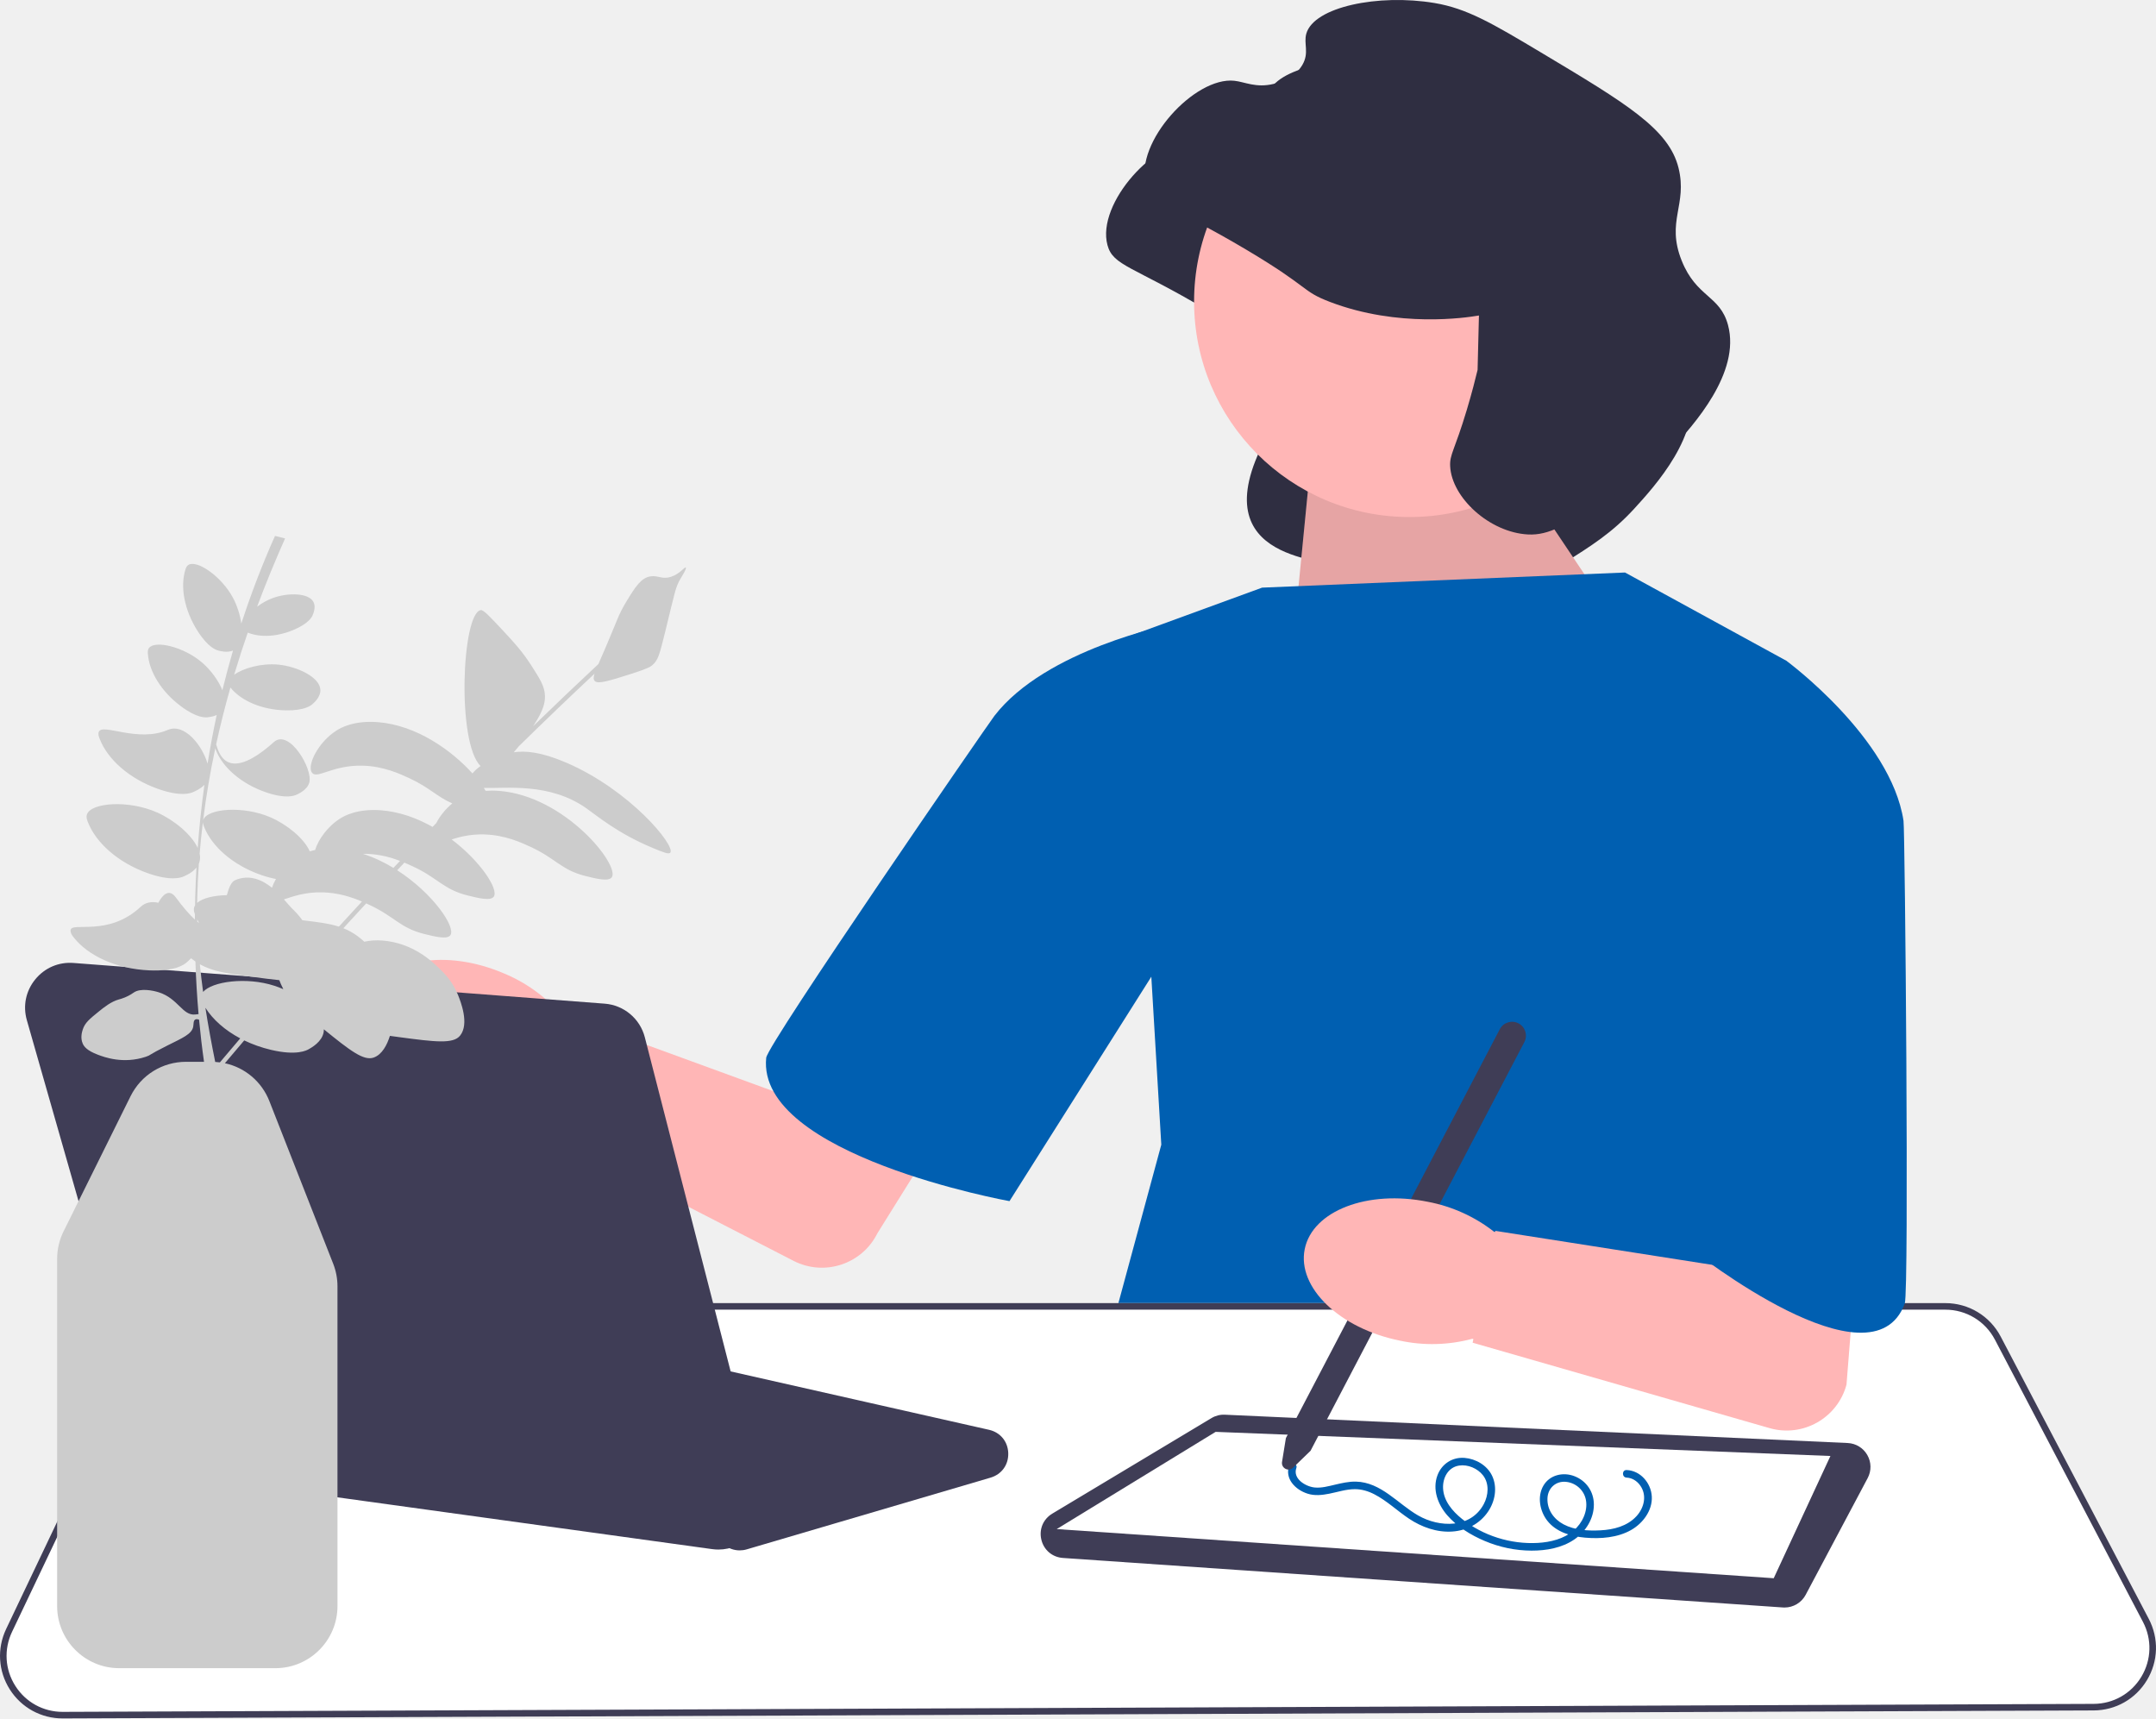
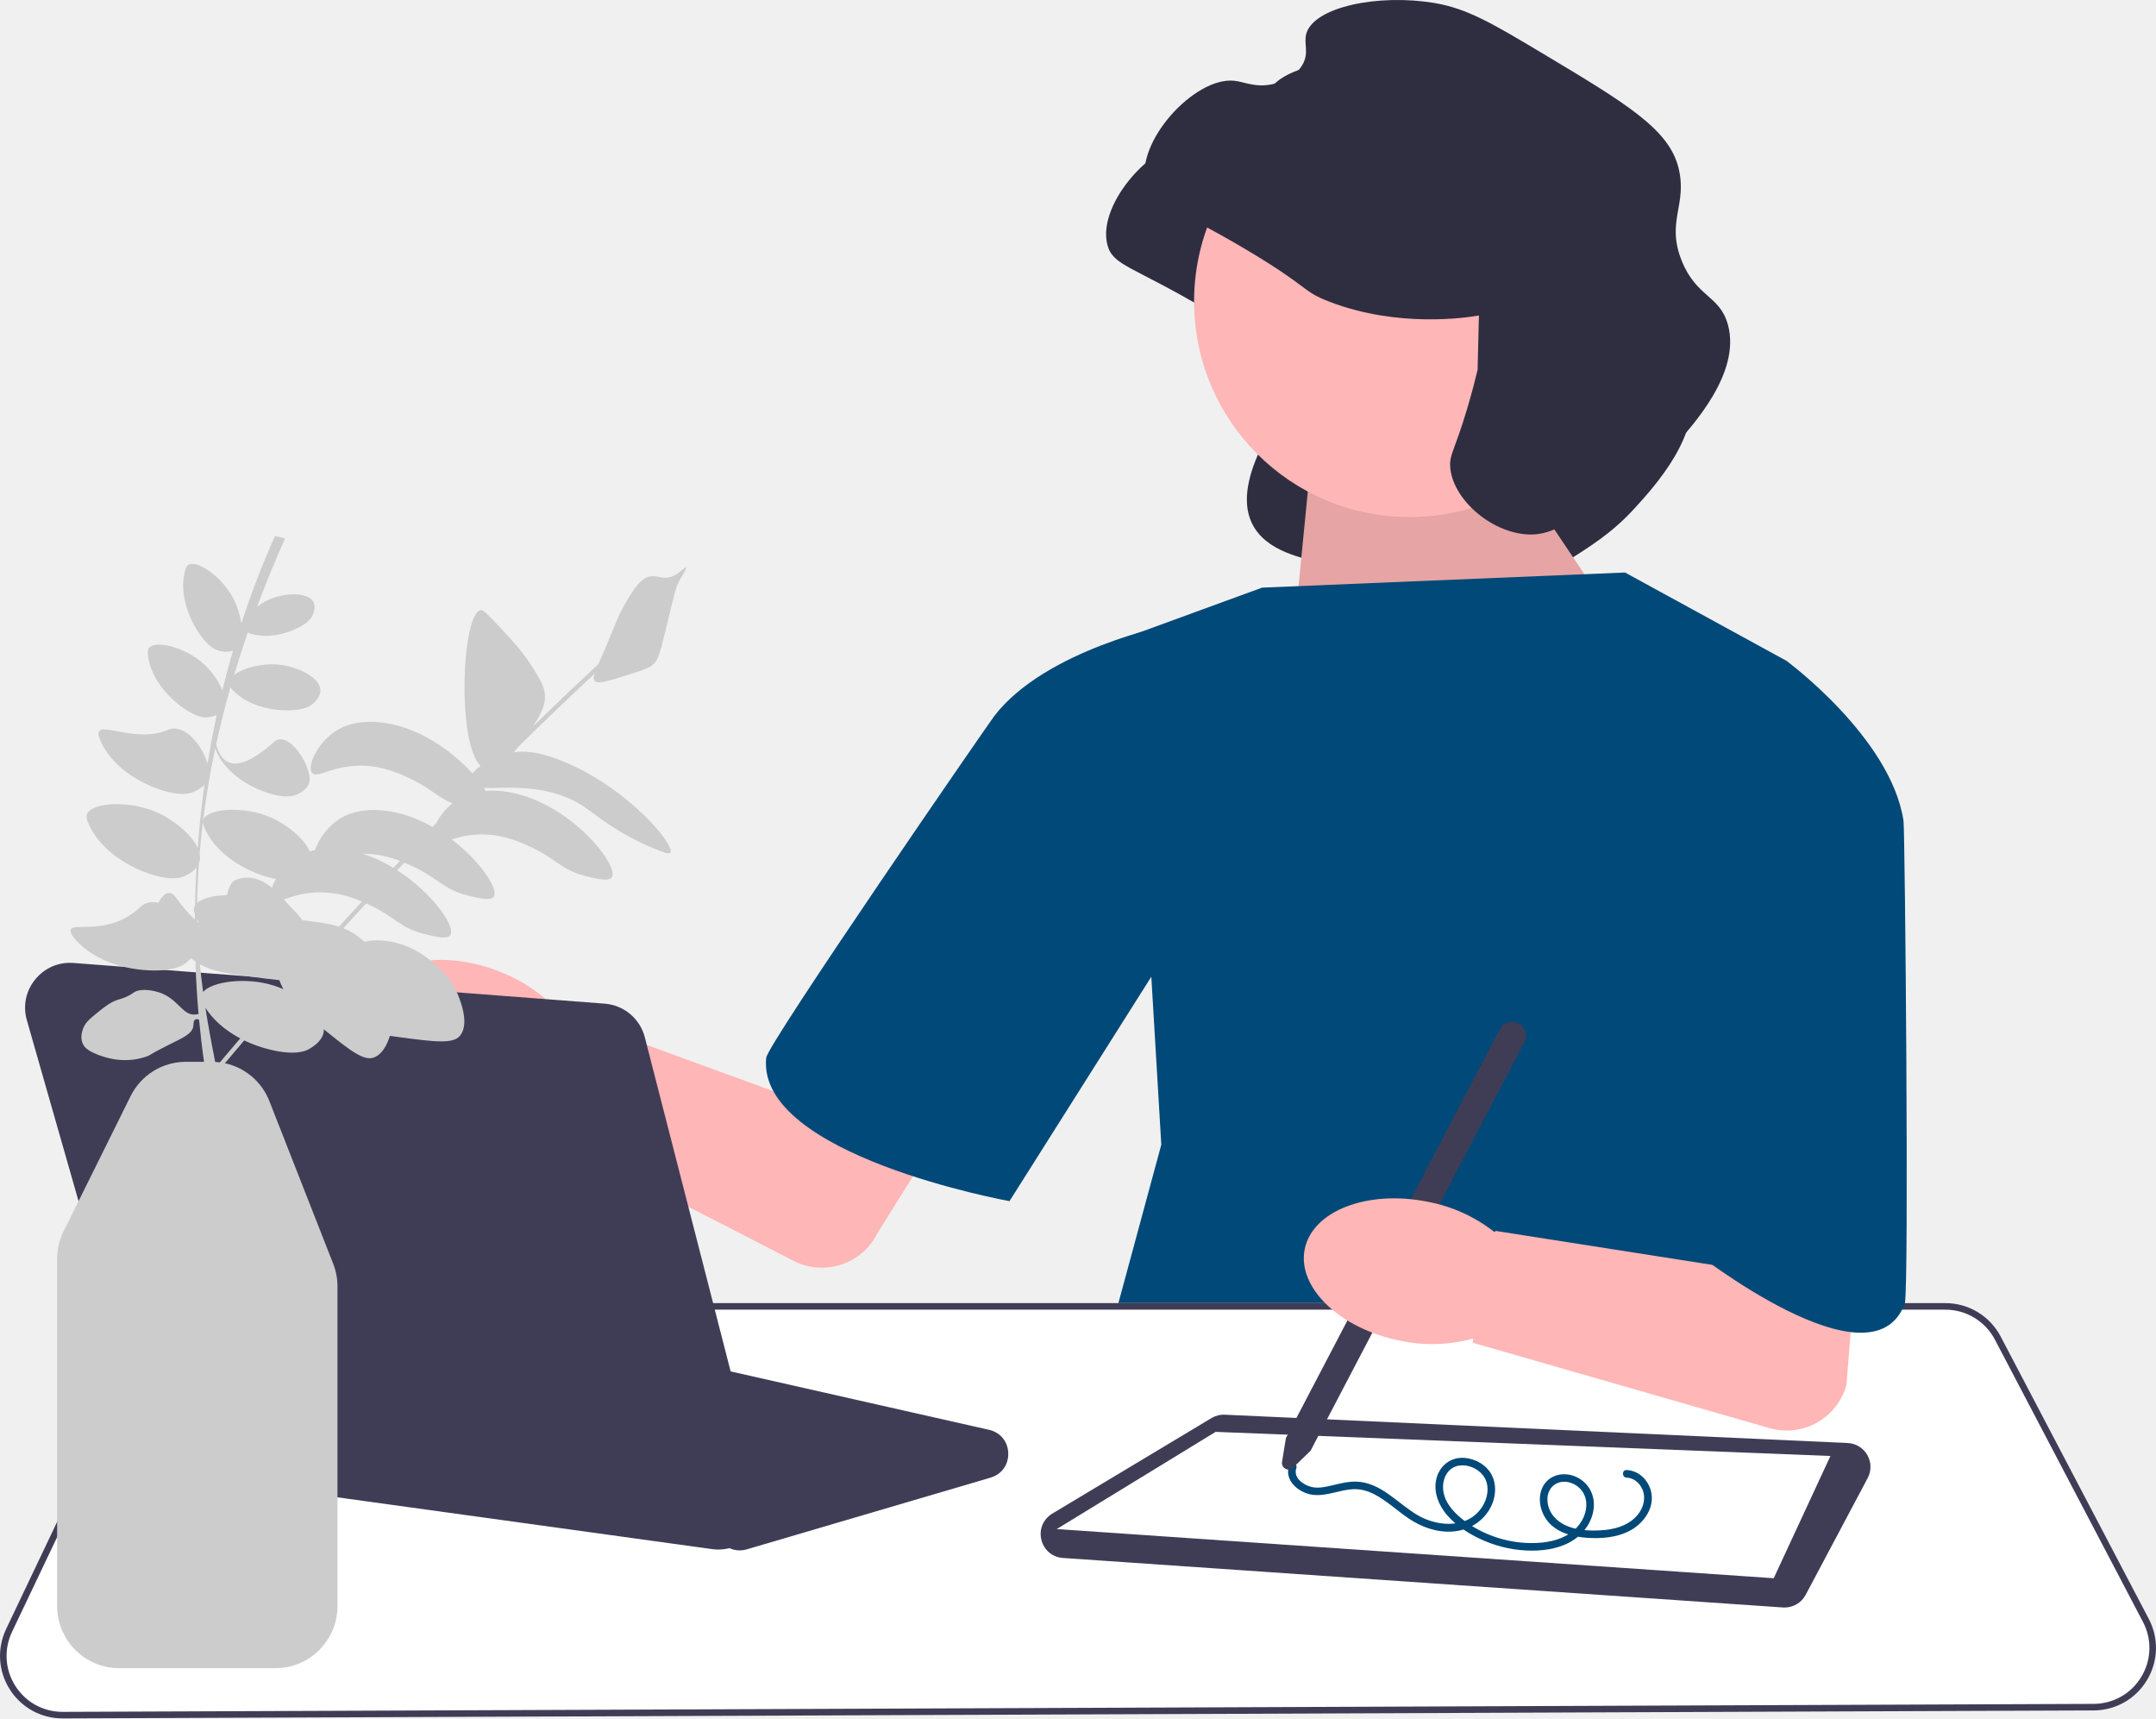
<svg xmlns="http://www.w3.org/2000/svg" width="855.47" height="681.755" viewBox="0 0 855.47 681.755">
  <path d="M571.597,149.332c-.125,.021-.313,.053-.54,.091-4.452,.737-31.366,4.889-58.501-5.447-11.495-4.379-7.574-5.47-33.176-20.694-30.015-17.848-37.719-17.724-39.954-26.046-4.463-16.619,19.369-42.743,35.143-41.023,4.153,.453,8.601,2.929,15.518,1.25,1.52-.369,8.173-1.984,11.417-7.491,2.893-4.913,.443-8.457,1.606-12.486,3.054-10.576,28.515-15.854,50.838-12.125,12.839,2.145,22.825,8.001,42.273,19.625,33.85,20.232,50.775,30.348,54.579,45.847,3.605,14.69-5.048,21.02,1.245,36.745,5.86,14.642,15.168,13.664,18.37,25.509,5.154,19.061-13.976,39.98-21.944,48.694-8.737,9.554-17.092,14.798-28.185,21.759-13.923,8.738-20.885,13.107-29.255,12.662-15.175-.806-60.267,1.937-60.855-10.62-.22-4.706-54.91-.853-27.98-51.52,3.303-6.215,68.009,.424,68.863-3.147" fill="#2f2e41" />
  <polygon points="597.787 181.755 644.299 251.133 510.787 278.133 519.291 191.274 597.787 181.755" fill="#ffb6b6" />
  <polygon points="597.787 181.755 644.299 251.133 510.787 278.133 519.291 191.274 597.787 181.755" opacity=".1" />
-   <polygon points="500.787 233.133 644.787 227.133 708.787 262.133 705.787 487.133 772.787 614.133 434.787 550.133 460.787 454.133 448.787 252.133 500.787 233.133" fill="#005fb1" />
+   <polygon points="500.787 233.133 644.787 227.133 708.787 262.133 705.787 487.133 772.787 614.133 434.787 550.133 460.787 454.133 448.787 252.133 500.787 233.133" fill="#004978" />
  <path d="M3.878,670.236c-4.597-7.247-5.14-16.201-1.452-23.951l54.807-115.156c4.09-8.594,12.884-14.147,22.402-14.147H771.889c9.253,0,17.672,5.09,21.969,13.285l58.746,111.982c4.061,7.741,3.793,16.832-.715,24.321-4.508,7.488-12.417,11.979-21.157,12.014l-805.807,3.172h-.101c-8.542,0-16.368-4.301-20.946-11.52Z" fill="#fff" />
  <path d="M3.878,670.236c-4.597-7.247-5.14-16.201-1.452-23.951l54.807-115.156c4.09-8.594,12.884-14.147,22.402-14.147H771.889c9.253,0,17.672,5.09,21.969,13.285l58.746,111.982c4.061,7.741,3.793,16.832-.715,24.321-4.508,7.488-12.417,11.979-21.157,12.014l-805.807,3.172h-.101c-8.542,0-16.368-4.301-20.946-11.52Zm75.756-150.65c-8.519,0-16.389,4.971-20.05,12.662L4.777,647.404c-3.301,6.936-2.816,14.95,1.299,21.437,4.098,6.461,11.101,10.31,18.748,10.31h.09l805.807-3.172c7.823-.031,14.902-4.051,18.936-10.753,4.035-6.702,4.274-14.84,.64-21.767l-58.746-111.984c-3.847-7.333-11.382-11.889-19.664-11.889H79.635Z" fill="#3f3d56" />
  <path d="M707.438,637.732l-285.674-19.641c-4.218-.29-7.582-3.134-8.569-7.244-.988-4.11,.716-8.172,4.341-10.347l63.171-37.903c1.604-.963,3.444-1.431,5.309-1.341l247.106,11.232c3.267,.147,6.185,1.932,7.806,4.772,1.621,2.84,1.672,6.26,.138,9.147l-24.603,46.312c-1.651,3.108-4.889,5.034-8.374,5.034-.216,0-.433-.008-.65-.022Z" fill="#3f3d56" />
  <polygon points="419.287 606.633 703.787 626.133 726.287 577.633 482.34 568.066 419.287 606.633" fill="#fff" />
  <circle cx="559.287" cy="119.633" r="85.492" fill="#ffb6b6" />
  <path d="M586.823,125.165c-.125,.021-.313,.053-.54,.091-4.452,.737-31.366,4.889-58.501-5.447-11.495-4.379-7.574-5.47-33.176-20.694-30.015-17.848-37.719-17.724-39.954-26.046-4.463-16.619,19.369-42.743,35.143-41.023,4.153,.453,8.601,2.929,15.518,1.25,1.52-.369,8.173-1.984,11.417-7.491,2.893-4.913,.443-8.457,1.606-12.486,3.054-10.576,28.515-15.854,50.838-12.125,12.839,2.145,22.825,8.001,42.273,19.625,33.85,20.232,50.775,30.348,54.579,45.847,3.605,14.69-5.048,21.02,1.245,36.745,5.86,14.642,15.168,13.664,18.37,25.509,5.154,19.061-13.976,39.98-21.944,48.694-8.737,9.554-17.092,14.798-28.185,21.759-13.923,8.738-20.885,13.107-29.255,12.662-15.175-.806-30.268-14.558-30.857-27.116-.22-4.706,1.743-6.118,6.602-22.296,2.024-6.74,3.428-12.305,4.282-15.875" fill="#2f2e41" />
-   <path d="M645.42,583.21c5.5,.217,9.686,5.145,9.989,10.485,.315,5.542-3.538,10.647-8.167,13.285-5.423,3.091-12.192,3.587-18.298,3.055-5.492-.479-11.468-2.187-15.003-6.722-2.974-3.816-4.068-9.582-1.539-13.913,2.508-4.295,7.841-5.481,12.302-3.757,4.721,1.824,7.689,6.118,7.719,11.191,.033,5.624-3.215,10.821-7.773,13.931-4.916,3.354-11.104,4.433-16.956,4.419-6.376-.015-12.724-1.353-18.59-3.838-5.496-2.328-10.986-5.685-14.916-10.247-3.684-4.277-5.889-10.211-3.844-15.758,1.677-4.549,5.914-7.338,10.767-6.953,4.443,.353,8.936,2.931,10.908,7.036,2.225,4.632,1.226,10.188-1.606,14.329-3.269,4.781-8.437,7.468-14.175,7.856-6.107,.413-12.156-1.757-17.18-5.112-4.652-3.106-8.741-7.083-13.735-9.668-2.404-1.244-5.019-2.034-7.741-2.031-3.465,.004-6.797,1.142-10.167,1.803-2.856,.56-5.8,.886-8.619-.027-2.412-.781-4.669-2.213-6.189-4.266-1.437-1.942-1.942-4.375-1.128-6.681,.638-1.808,3.538-1.03,2.893,.798-1.489,4.216,3.618,7.314,7.193,7.701,2.712,.293,5.51-.49,8.127-1.102,2.727-.638,5.515-1.29,8.335-1.221,9.989,.246,16.593,8.785,24.647,13.417,8.468,4.871,20.868,5.21,26.053-4.468,1.883-3.515,2.272-8.188-.315-11.472-2.155-2.736-5.984-4.373-9.455-3.843-4.358,.666-6.529,4.817-6.371,8.944,.194,5.05,3.714,9.154,7.468,12.179,8.357,6.733,19.439,10.163,30.127,9.561,5.015-.282,10.345-1.588,14.24-4.927,3.366-2.885,5.664-7.576,4.855-12.07-.7-3.889-3.962-6.839-7.903-7.231-4.032-.4-7.182,2.462-7.362,6.489-.202,4.53,2.489,8.311,6.389,10.374,4.418,2.337,9.772,2.627,14.667,2.372,5.198-.27,10.615-1.64,14.252-5.598,3.103-3.376,4.279-8.386,1.42-12.292-1.262-1.724-3.16-2.939-5.321-3.024-1.924-.076-1.934-3.076,0-3h0Z" fill="#005fb1" />
+   <path d="M645.42,583.21c5.5,.217,9.686,5.145,9.989,10.485,.315,5.542-3.538,10.647-8.167,13.285-5.423,3.091-12.192,3.587-18.298,3.055-5.492-.479-11.468-2.187-15.003-6.722-2.974-3.816-4.068-9.582-1.539-13.913,2.508-4.295,7.841-5.481,12.302-3.757,4.721,1.824,7.689,6.118,7.719,11.191,.033,5.624-3.215,10.821-7.773,13.931-4.916,3.354-11.104,4.433-16.956,4.419-6.376-.015-12.724-1.353-18.59-3.838-5.496-2.328-10.986-5.685-14.916-10.247-3.684-4.277-5.889-10.211-3.844-15.758,1.677-4.549,5.914-7.338,10.767-6.953,4.443,.353,8.936,2.931,10.908,7.036,2.225,4.632,1.226,10.188-1.606,14.329-3.269,4.781-8.437,7.468-14.175,7.856-6.107,.413-12.156-1.757-17.18-5.112-4.652-3.106-8.741-7.083-13.735-9.668-2.404-1.244-5.019-2.034-7.741-2.031-3.465,.004-6.797,1.142-10.167,1.803-2.856,.56-5.8,.886-8.619-.027-2.412-.781-4.669-2.213-6.189-4.266-1.437-1.942-1.942-4.375-1.128-6.681,.638-1.808,3.538-1.03,2.893,.798-1.489,4.216,3.618,7.314,7.193,7.701,2.712,.293,5.51-.49,8.127-1.102,2.727-.638,5.515-1.29,8.335-1.221,9.989,.246,16.593,8.785,24.647,13.417,8.468,4.871,20.868,5.21,26.053-4.468,1.883-3.515,2.272-8.188-.315-11.472-2.155-2.736-5.984-4.373-9.455-3.843-4.358,.666-6.529,4.817-6.371,8.944,.194,5.05,3.714,9.154,7.468,12.179,8.357,6.733,19.439,10.163,30.127,9.561,5.015-.282,10.345-1.588,14.24-4.927,3.366-2.885,5.664-7.576,4.855-12.07-.7-3.889-3.962-6.839-7.903-7.231-4.032-.4-7.182,2.462-7.362,6.489-.202,4.53,2.489,8.311,6.389,10.374,4.418,2.337,9.772,2.627,14.667,2.372,5.198-.27,10.615-1.64,14.252-5.598,3.103-3.376,4.279-8.386,1.42-12.292-1.262-1.724-3.16-2.939-5.321-3.024-1.924-.076-1.934-3.076,0-3h0Z" fill="#004978" />
  <path d="M508.692,579.997l1.529-9.458,84.874-162.219c1.406-2.687,4.736-3.729,7.423-2.324,2.687,1.406,3.729,4.736,2.324,7.423l-84.836,162.147-6.936,6.72c-.82,.791-2.004,.961-3.014,.432-1.01-.528-1.545-1.597-1.364-2.723Z" fill="#3f3d56" />
  <path d="M566.545,476.79c9.576,1.803,18.58,5.872,26.26,11.869l.432,.093,.087-.43,92.502,14.489-6.701-123.036,70.105-38.397-16.57,207.973c-3.589,13.282-17.373,21.039-30.588,17.214l-117.751-33.87,.294-1.449-.412-.111c-9.411,2.538-19.292,2.785-28.818,.72-23.897-4.836-40.772-21.086-37.692-36.294,3.08-15.208,24.947-23.612,48.851-18.771Z" fill="#ffb6b6" />
-   <path d="M629.787,284.133l79-22s41.5,30.5,46.5,63.5c.595,3.925,2.244,186.746,.5,191.5-12.922,35.219-84-21-84-21l-42-212Z" fill="#005fb1" />
+   <path d="M629.787,284.133l79-22s41.5,30.5,46.5,63.5c.595,3.925,2.244,186.746,.5,191.5-12.922,35.219-84-21-84-21l-42-212Z" fill="#004978" />
  <path d="M287.122,612.722l-8.19-7.02h-0c-1.219-1.046-2.702-1.738-4.287-2.003l-182.483-30.414c-4.165-.694-7.242-3.702-8.03-7.851-.788-4.148,.972-8.075,4.593-10.248l65.102-39.061c2.176-1.306,4.736-1.717,7.213-1.157l231.374,52.273c4.498,1.016,7.5,4.65,7.647,9.26s-2.616,8.429-7.041,9.73l-96.741,28.453c-.918,.271-1.854,.402-2.782,.402-2.309,0-4.569-.817-6.375-2.366Z" fill="#3f3d56" />
  <path d="M199.243,385.882c9.045,3.622,17.092,9.358,23.466,16.728l.406,.175,.169-.405,87.947,32.122,93.903-152.042,51.912,32.173-108.878,174.595c-6.092,12.336-21.117,17.278-33.342,10.966l-108.966-56.025,.569-1.365-.382-.188c-9.724,.668-19.466-1.003-28.412-4.872-22.508-9.371-35.918-28.581-29.952-42.904,5.966-14.324,29.046-18.335,51.561-8.958Z" fill="#ffb6b6" />
-   <path d="M505.866,309.909l-41.534-62.11s-49.425,9.783-69.784,36.23c-2.545,3.306-89.963,130.089-90.527,135.622-3.942,38.731,96.529,56.878,96.529,56.878l105.316-166.621Z" fill="#005fb1" />
+   <path d="M505.866,309.909l-41.534-62.11s-49.425,9.783-69.784,36.23c-2.545,3.306-89.963,130.089-90.527,135.622-3.942,38.731,96.529,56.878,96.529,56.878l105.316-166.621Z" fill="#004978" />
  <path d="M282.602,614.588l-209.182-28.912c-7.001-.967-12.779-5.983-14.722-12.779L10.656,404.744c-1.628-5.699-.413-11.601,3.334-16.192s9.283-6.965,15.195-6.514l210.75,16.146c7.625,.584,14.025,5.953,15.928,13.359l46.474,180.918c1.483,5.773,0,11.876-3.968,16.324-3.417,3.831-8.261,5.971-13.312,5.971-.814,0-1.635-.056-2.456-.169Z" fill="#3f3d56" />
  <path d="M235.976,270.166c1.223,1.345,5.66-.025,14.484-2.821,6.708-2.125,7.741-2.898,8.379-3.452,2.243-1.949,2.831-3.998,5.053-13.052,3.988-16.25,4.111-17.864,6.159-21.312,.705-1.188,2.486-4.02,2.052-4.371-.446-.361-2.374,2.59-5.937,3.705-3.472,1.087-5.035-.654-8-.211-3.832,.573-6.111,4.213-9.685,10.105-3.165,5.218-3.563,7.317-8,17.684-1.257,2.937-2.269,5.21-3.046,7.006-8.712,8.131-17.352,16.369-25.914,24.679,.165-.252,.32-.49,.455-.697,3.792-5.823,4.308-8.945,4.253-11.284-.089-3.79-1.899-6.676-5.515-12.295-3.544-5.506-6.901-9.139-10.947-13.474-5.303-5.682-7.954-8.524-9.01-8.337-7.542,1.335-9.559,52.687-.07,61.871-1.332,.952-2.435,1.948-3.232,2.929-8.123-9.019-22.038-19.095-37.452-20.335-9.503-.765-14.748,2.217-16.379,3.242-7.538,4.734-12.02,14.21-9.769,16.884,2.099,2.493,8.161-3.175,20.042-2.863,8.29,.218,14.766,3.225,18.61,5.011,8.065,3.746,11.014,7.428,16.96,9.951-2.787,2.297-4.996,5.164-6.383,7.837-.48,.495-.959,.993-1.439,1.489-6.135-3.457-13.044-5.994-20.286-6.577-9.503-.765-14.748,2.217-16.379,3.242-5.08,3.191-8.761,8.53-9.94,12.494-.77,.155-1.483,.331-2.135,.522-2.303-5.204-9.156-10.693-15.529-13.459-10.969-4.761-25.218-3.499-26.742,1.029-.049,.144-.061,.286-.082,.429,1.202-9.702,2.835-19.335,4.875-28.899,.069,.273,.156,.549,.272,.84,2.708,6.801,10.025,13.329,19.998,16.715,7.828,2.658,11.107,1.28,11.939,.895,.796-.368,4.232-1.843,5.074-4.776,1.561-5.438-7.999-21.509-14.029-16.118-19.374,17.319-22.033,3.295-22.923,.935,1.647-7.561,3.543-15.079,5.67-22.553,.037,.046,.068,.091,.106,.137,4.233,5.134,12.379,8.75,21.952,8.91,7.513,.125,9.968-1.978,10.582-2.542,.586-.539,3.151-2.771,3.064-5.543-.16-5.14-9.303-9.326-16.619-10.052-6.742-.669-14.001,1.395-17.602,4.009,1.674-5.598,3.475-11.171,5.396-16.72,4.92,2.01,11.89,1.739,18.736-1.321,5.646-2.524,6.744-4.947,7.005-5.582,.249-.606,1.384-3.164,.354-5.201-1.91-3.777-10.186-3.713-15.895-1.706-2.351,.827-4.585,2.099-6.5,3.537,3.405-9.095,7.116-18.126,11.107-27.09l-4-1c-5.099,11.451-9.544,23.051-13.364,34.779-.475-3.44-1.666-7.104-3.233-10.081-4.609-8.754-14.453-15.321-17.782-13.19-.666,.426-.946,1.12-1.2,1.947-2.041,6.65-.504,15.841,4.871,24.284,4.218,6.627,7.467,7.558,8.313,7.768,.715,.178,3.473,.939,5.74-.042-1.525,5.225-2.935,10.473-4.22,15.744-1.547-3.841-4.596-7.934-7.82-10.764-7.435-6.526-18.978-9.137-21.324-5.957-.469,.636-.483,1.385-.424,2.247,.473,6.94,5.196,14.973,13.235,20.935,6.31,4.68,9.676,4.386,10.542,4.28,.51-.062,2.049-.216,3.533-.887-1.378,6.405-2.582,12.84-3.623,19.303-2.082-7.23-9.155-16.249-15.829-13.38-11.844,5.092-25.768-2.73-27.3,.691-.399,.89-.069,1.808,.313,2.803,3.069,8.012,11.544,15.776,23.181,19.898,9.133,3.236,12.997,1.672,13.979,1.233,.651-.291,2.799-1.188,4.398-2.853-1.15,8.304-2.032,16.651-2.653,25.034-2.469-5.392-9.425-11.073-15.937-14.001-11.422-5.138-26.362-4.012-28.021,.709-.332,.944-.07,1.855,.321,2.877,3.15,8.224,11.848,16.192,23.793,20.424,9.375,3.321,13.34,1.716,14.348,1.266,.736-.329,3.337-1.415,4.996-3.479-.212,3.875-.376,7.757-.48,11.647-.03,1.108-.047,2.216-.068,3.323-.135,.218-.252,.44-.33,.673-.32,.95-.102,1.864,.273,2.863-.008,.704-.013,1.407-.017,2.11-2.09-1.894-4.583-4.743-7.581-8.802-2.706-3.662-5.275-.975-6.925,2.143-2.587-.576-5.055-.22-6.996,1.594-13.016,12.159-27.614,5.708-27.821,9.333-.06,1.046,.501,1.878,1.207,2.78,5.683,7.26,16.84,12.556,30.094,13.114,10.403,.438,13.877-2.389,14.747-3.149,.306-.267,.991-.844,1.733-1.655,.596,.476,1.176,.907,1.757,1.301,.229,6.96,.638,13.912,1.245,20.852-.493,.044-.965,.125-1.317,.161-5.039,.513-6.737-6.285-14.348-8.768-2.528-.825-7.398-1.725-9.964,0-.37,.248-1.631,1.183-3.587,1.993-1.156,.479-2.04,.701-2.391,.797-3.123,.854-6.016,3.198-7.971,4.783-3.676,2.979-5.514,4.468-6.377,7.174-.271,.852-1.035,3.247,0,5.58,.489,1.102,1.625,2.742,5.979,4.384,2.588,.976,10.135,3.823,19.131,.797,2.049-.689,.485-.442,8.37-4.384,6.204-3.101,9.832-4.584,10.363-7.573,.187-1.051-.001-2.332,.797-2.79,.444-.254,.98-.131,1.516,.062,.522,5.579,1.174,11.149,1.964,16.707h-7.099c-9.426,0-17.882,5.246-22.067,13.691l-26.552,53.568c-1.676,3.381-2.562,7.163-2.562,10.938v137.743c0,13.581,11.049,24.63,24.63,24.63h61.977c13.581,0,24.63-11.049,24.63-24.63v-126.835c0-3.092-.573-6.119-1.703-8.998l-25.306-64.476c-3.069-7.819-9.717-13.351-17.663-15.063,2.549-3.022,5.102-6.04,7.674-9.05,3.239,1.563,6.803,2.846,10.634,3.747,10.136,2.383,14.079,.258,15.076-.325,.953-.557,5.082-2.823,5.782-6.602,.075-.405,.104-.815,.099-1.227,10.382,8.44,15.798,12.6,19.755,11.213,3.402-1.192,5.344-5.1,6.456-8.607,1.161,.161,2.393,.326,3.706,.502,14.219,1.899,21.385,2.779,24.126-.589,3.793-4.661,.193-13.649-.8-16.126-2.157-5.384-5.475-8.66-7.536-10.653-2.677-2.588-10.305-9.964-22.315-10.948-2.611-.214-4.956-.05-7.346,.45-.833-.762-1.711-1.508-2.679-2.216-1.844-1.351-3.664-2.351-5.624-3.132,3.006-3.293,6.02-6.576,9.048-9.846,.479,.218,.935,.429,1.353,.623,9.921,4.608,12.101,9.12,21.641,11.495,4.329,1.078,9.229,2.298,10.442,.463,2.155-3.258-6.993-16.666-21.129-25.738,.953-1.009,1.909-2.015,2.864-3.022,1.293,.542,2.432,1.071,3.402,1.521,9.921,4.608,12.101,9.12,21.642,11.495,4.328,1.078,9.229,2.298,10.442,.463,1.923-2.907-5.153-13.898-16.741-22.677,3.183-1.011,7.404-2.131,12.869-1.987,8.29,.218,14.766,3.225,18.61,5.011,9.921,4.608,12.101,9.12,21.641,11.495,4.328,1.078,9.229,2.298,10.442,.463,3.204-4.844-18.557-32.137-44.588-34.232-2.021-.163-3.837-.149-5.479-.028-.227-.376-.473-.762-.733-1.154,8.807,.283,26.008-2.235,40.648,8.044,4.221,2.964,12.422,9.936,26.146,15.664,4.386,1.831,6.592,2.731,7.2,1.979,2.175-2.691-15.907-24.838-41.346-35.748-10.086-4.326-16.318-4.735-20.75-4.08,.683-.779,1.349-1.583,1.99-2.39,9.906-9.715,19.936-19.329,30.057-28.813-.49,1.515-.474,2.321,.061,2.909Zm-127.117,120.915c-11.188-3.622-24.736-1.676-28.269,2.445-.498-3.652-.931-7.31-1.288-10.975,5.097,2.847,10.416,3.609,20.505,4.956,4.297,.574,7.94,1.051,11.021,1.35,.414,1.122,.855,2.131,1.367,3.097,.059,.112,.123,.219,.184,.329l-.089,.102c-1.149-.498-2.3-.938-3.431-1.304Zm-29.726-49.069c.319-1.059,.326-2.186,.082-3.348,.348-4.211,.783-8.408,1.297-12.593-.013,.641,.19,1.282,.467,1.977,3.11,7.812,11.515,15.31,22.971,19.199,2.137,.726,3.97,1.183,5.549,1.463-.695,1.211-1.227,2.39-1.58,3.482-3.906-3.138-8.933-5.419-14.637-2.999-1.552,.659-2.474,3.068-3.274,5.95-5.27,.091-9.673,1.19-11.77,3.05,.011-.776,.007-1.55,.028-2.327,.118-4.429,.336-8.843,.644-13.244,.084-.197,.16-.4,.223-.609Zm-.88,22.78c.227,.465,.476,.928,.734,1.389-.234-.173-.474-.358-.721-.559-.007-.276-.008-.553-.013-.83Zm8.997,56.685c-.614-.081-1.233-.139-1.858-.174-1.442-7.161-2.774-14.317-3.889-21.487,2.932,4.653,7.717,8.912,13.812,12.142-2.705,3.165-5.387,6.341-8.065,9.519Zm47.222-53.859c-3.815-1.225-8.293-1.812-14.489-2.531-1.57-2.183-3.189-3.79-4.386-4.947-.648-.627-1.643-1.87-2.932-3.324,3.34-1.072,8.325-2.982,15.369-2.797,6.402,.168,11.715,1.999,15.576,3.647-3.059,3.305-6.102,6.624-9.138,9.953Zm21.624-23.305c-3.749-2.266-7.815-4.206-12.096-5.569,.416-.004,.823-.016,1.255-.005,5.308,.14,9.867,1.423,13.473,2.797-.877,.925-1.756,1.849-2.632,2.777Z" fill="#ccc" />
</svg>
